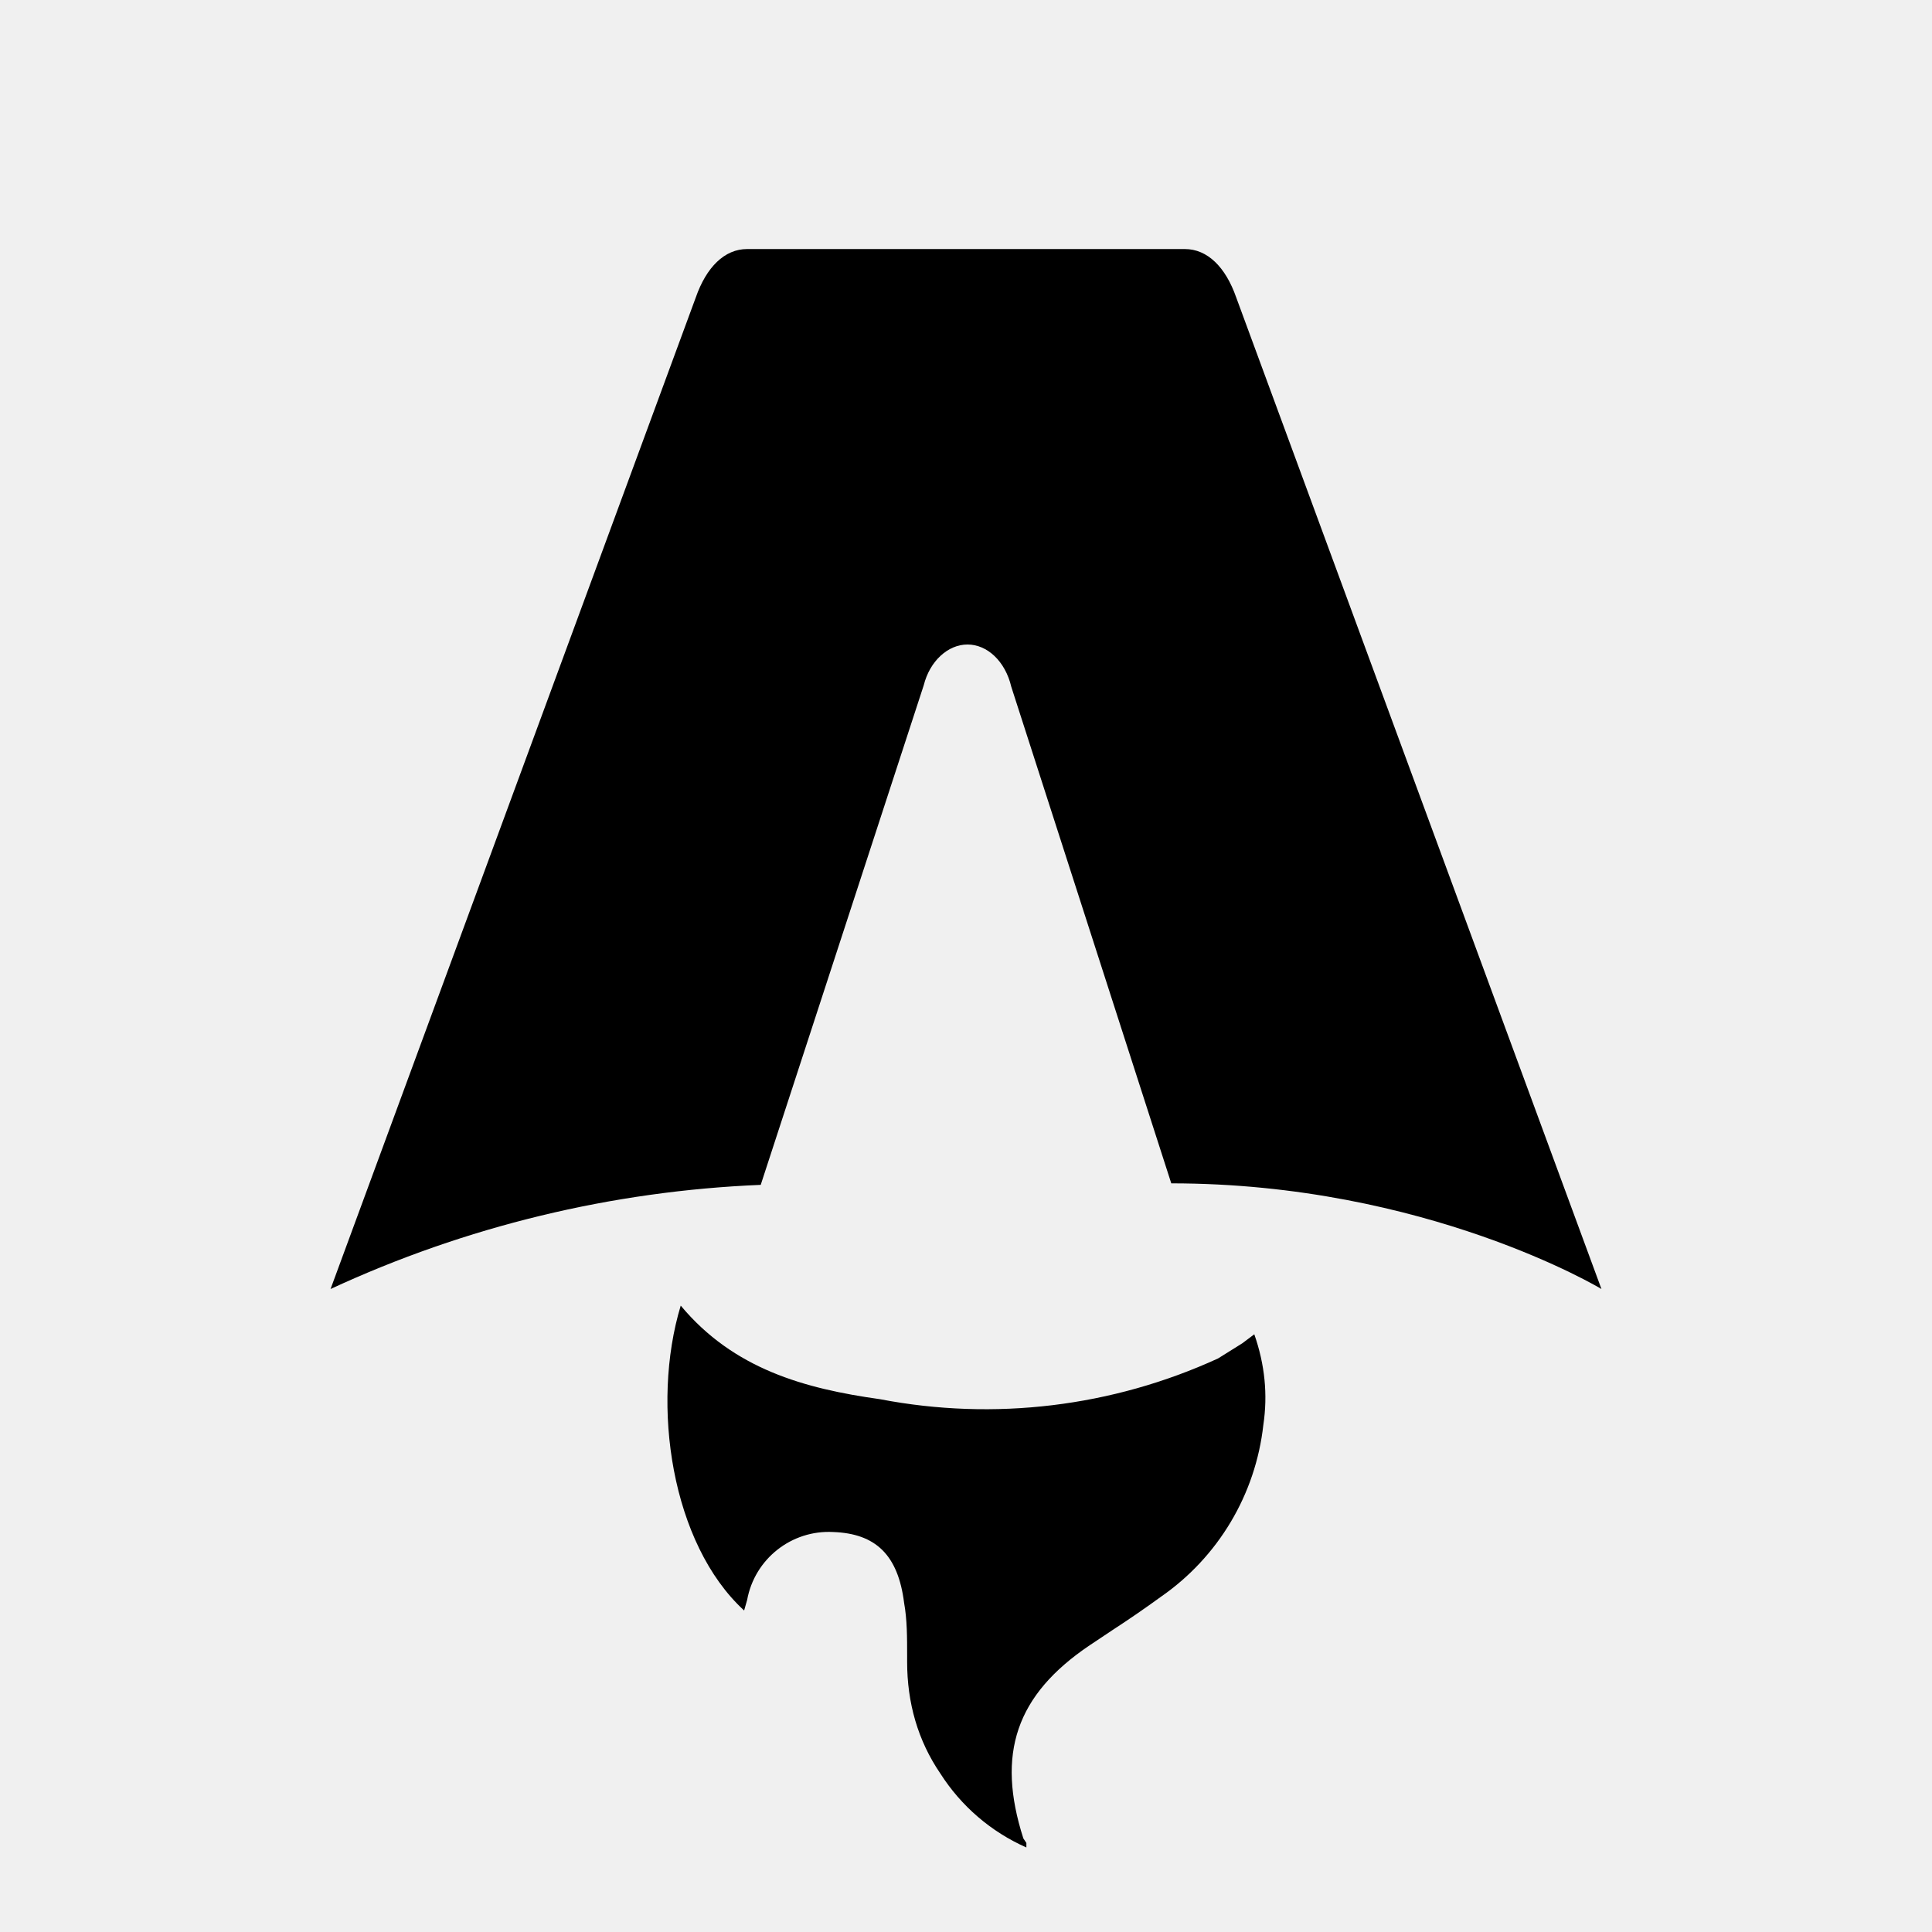
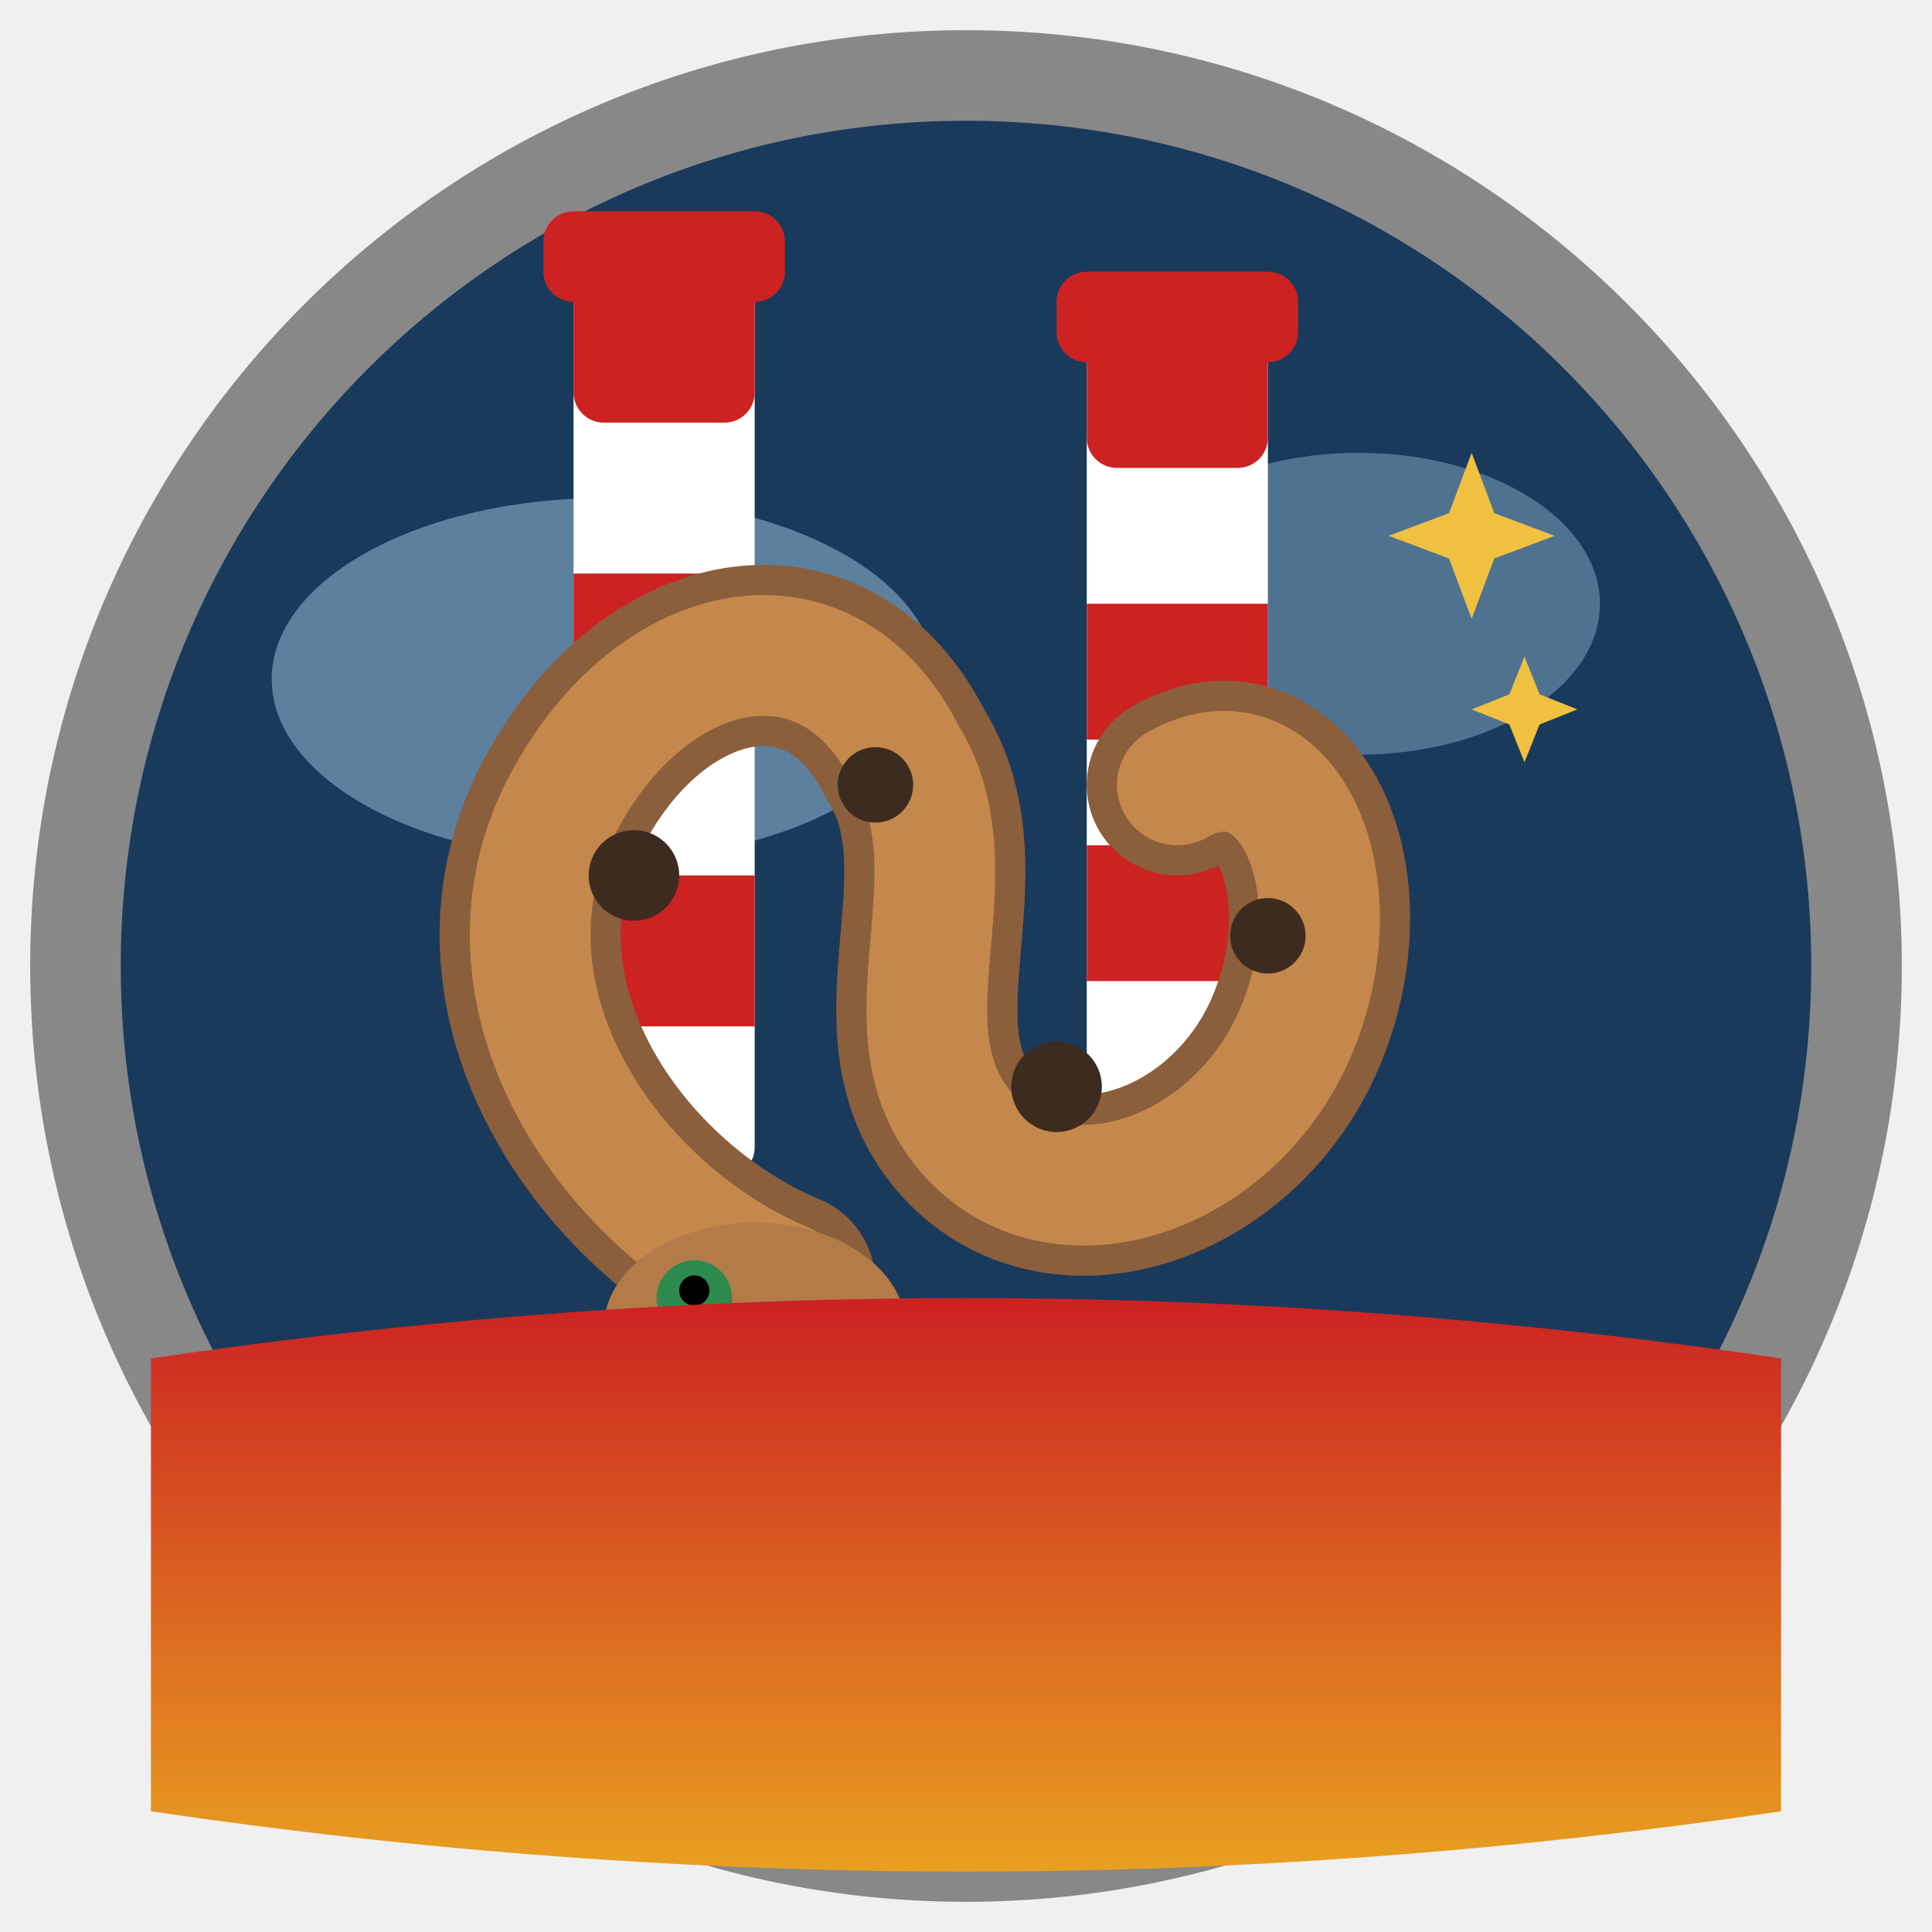
- <svg xmlns="http://www.w3.org/2000/svg" fill="none" viewBox="0 0 128 128">
-   <path d="M50.4 78.5a75.1 75.1 0 0 0-28.5 6.9l24.2-65.7c.7-2 1.9-3.2 3.4-3.2h29c1.5 0 2.7 1.2 3.4 3.2l24.2 65.7s-11.6-7-28.5-7L67 45.5c-.4-1.7-1.6-2.8-2.9-2.8-1.3 0-2.5 1.1-2.9 2.7L50.4 78.5Zm-1.1 28.2Zm-4.2-20.2c-2 6.6-.6 15.8 4.2 20.2a17.5 17.5 0 0 1 .2-.7 5.5 5.5 0 0 1 5.7-4.5c2.8.1 4.3 1.5 4.7 4.7.2 1.1.2 2.3.2 3.5v.4c0 2.7.7 5.2 2.2 7.4a13 13 0 0 0 5.7 4.9v-.3l-.2-.3c-1.8-5.6-.5-9.5 4.4-12.8l1.5-1a73 73 0 0 0 3.2-2.2 16 16 0 0 0 6.8-11.4c.3-2 .1-4-.6-6l-.8.6-1.6 1a37 37 0 0 1-22.4 2.7c-5-.7-9.7-2-13.2-6.2Z" />
-   <style>
-         path { fill: #000; }
-         @media (prefers-color-scheme: dark) {
-             path { fill: #FFF; }
-         }
-     </style>
+ <svg xmlns="http://www.w3.org/2000/svg" viewBox="0 0 128 128">
+   <circle cx="64" cy="64" r="62" fill="#888" />
+   <circle cx="64" cy="64" r="56" fill="#1a3a5c" />
+   <ellipse cx="40" cy="45" rx="22" ry="12" fill="#9ec5e0" opacity="0.5" />
+   <ellipse cx="90" cy="40" rx="16" ry="10" fill="#9ec5e0" opacity="0.4" />
+   <rect x="38" y="18" width="12" height="60" rx="2" fill="#fff" />
+   <rect x="38" y="18" width="12" height="10" rx="2" fill="#cc2222" />
+   <rect x="38" y="38" width="12" height="10" fill="#cc2222" />
+   <rect x="38" y="58" width="12" height="10" fill="#cc2222" />
+   <rect x="36" y="14" width="16" height="6" rx="2" fill="#cc2222" />
+   <rect x="72" y="22" width="12" height="52" rx="2" fill="#fff" />
+   <rect x="72" y="22" width="12" height="9" rx="2" fill="#cc2222" />
+   <rect x="72" y="40" width="12" height="9" fill="#cc2222" />
+   <rect x="72" y="56" width="12" height="9" fill="#cc2222" />
+   <rect x="70" y="18" width="16" height="6" rx="2" fill="#cc2222" />
+   <path d="M52 85 C40 80, 30 65, 38 52 C44 42, 55 40, 60 50 C65 58, 58 68, 64 75 C70 82, 82 78, 86 68 C90 58, 85 48, 78 52" stroke="#8B5E3C" stroke-width="12" fill="none" stroke-linecap="round" />
+   <path d="M52 85 C40 80, 30 65, 38 52 C44 42, 55 40, 60 50 C65 58, 58 68, 64 75 C70 82, 82 78, 86 68 C90 58, 85 48, 78 52" stroke="#C4884D" stroke-width="8" fill="none" stroke-linecap="round" />
+   <circle cx="42" cy="58" r="3" fill="#3d2b1f" />
+   <circle cx="58" cy="52" r="2.5" fill="#3d2b1f" />
+   <circle cx="70" cy="72" r="3" fill="#3d2b1f" />
+   <circle cx="84" cy="62" r="2.5" fill="#3d2b1f" />
+   <ellipse cx="50" cy="88" rx="10" ry="7" fill="#C4884D" />
+   <ellipse cx="50" cy="88" rx="10" ry="7" fill="#8B5E3C" opacity="0.3" />
+   <circle cx="46" cy="86" r="2.5" fill="#2d8a4e" />
+   <circle cx="46" cy="85.5" r="1" fill="#000" />
+   <path d="M96 34 L97.5 30 L99 34 L103 35.5 L99 37 L97.5 41 L96 37 L92 35.5 Z" fill="#f0c040" />
+   <path d="M100 46 L101 43.5 L102 46 L104.5 47 L102 48 L101 50.5 L100 48 L97.5 47 Z" fill="#f0c040" />
+   <path d="M10 90 Q64 82 118 90 L118 120 Q64 128 10 120 Z" fill="url(#banner)" />
+   <defs>
+     <linearGradient id="banner" x1="0" y1="0" x2="0" y2="1">
+       <stop offset="0%" stop-color="#cc2222" />
+       <stop offset="100%" stop-color="#e8a020" />
+     </linearGradient>
+   </defs>
</svg>
